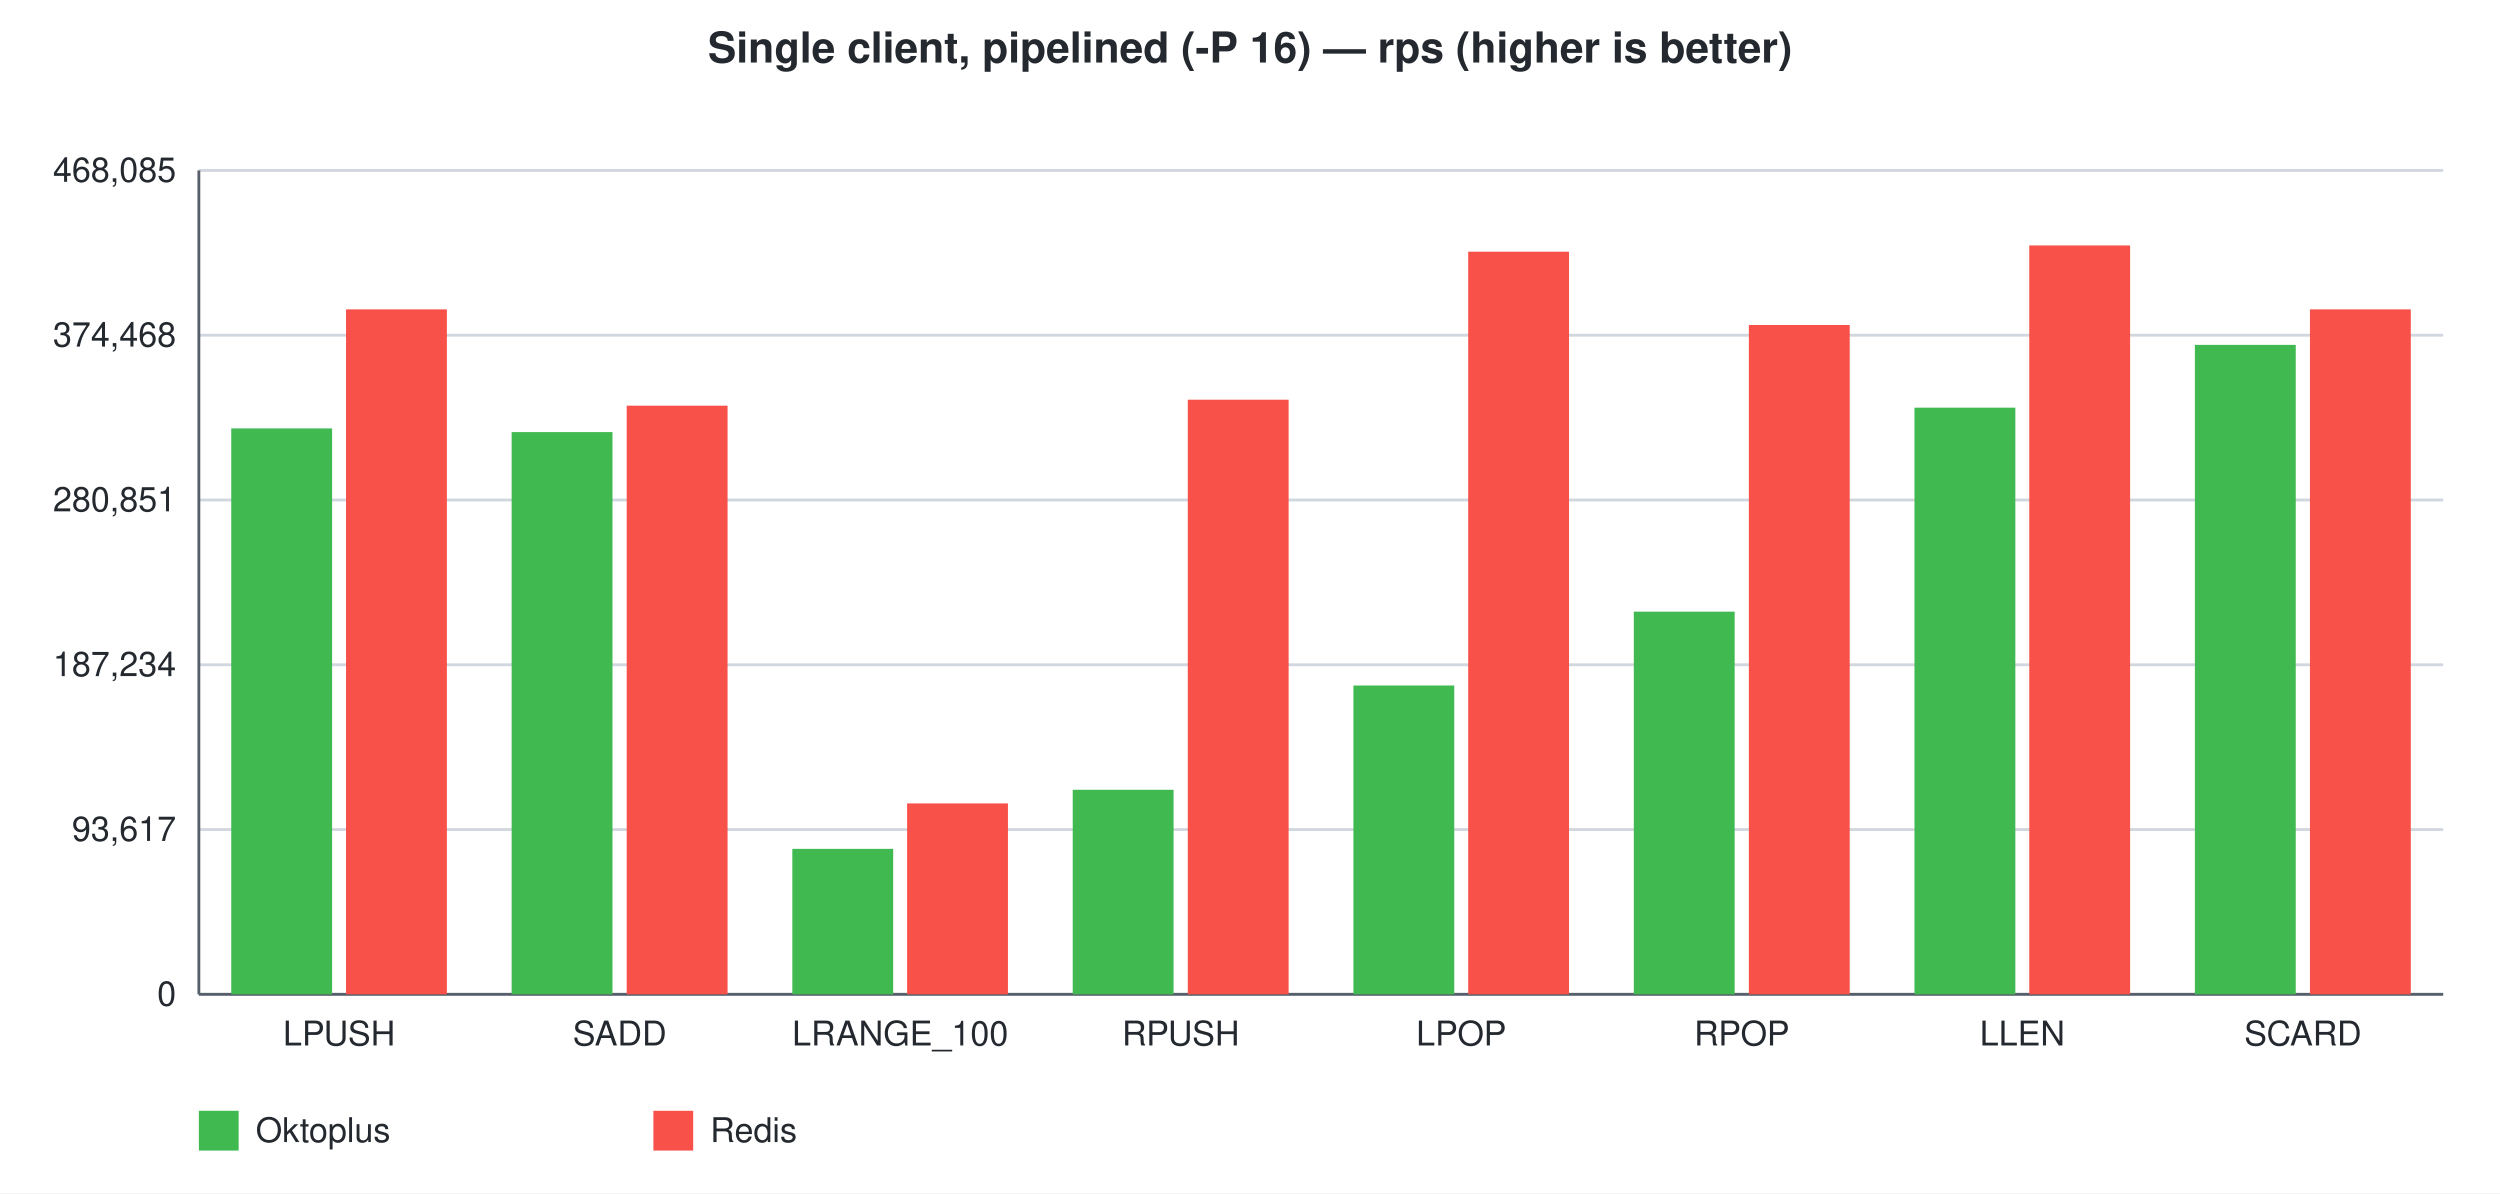
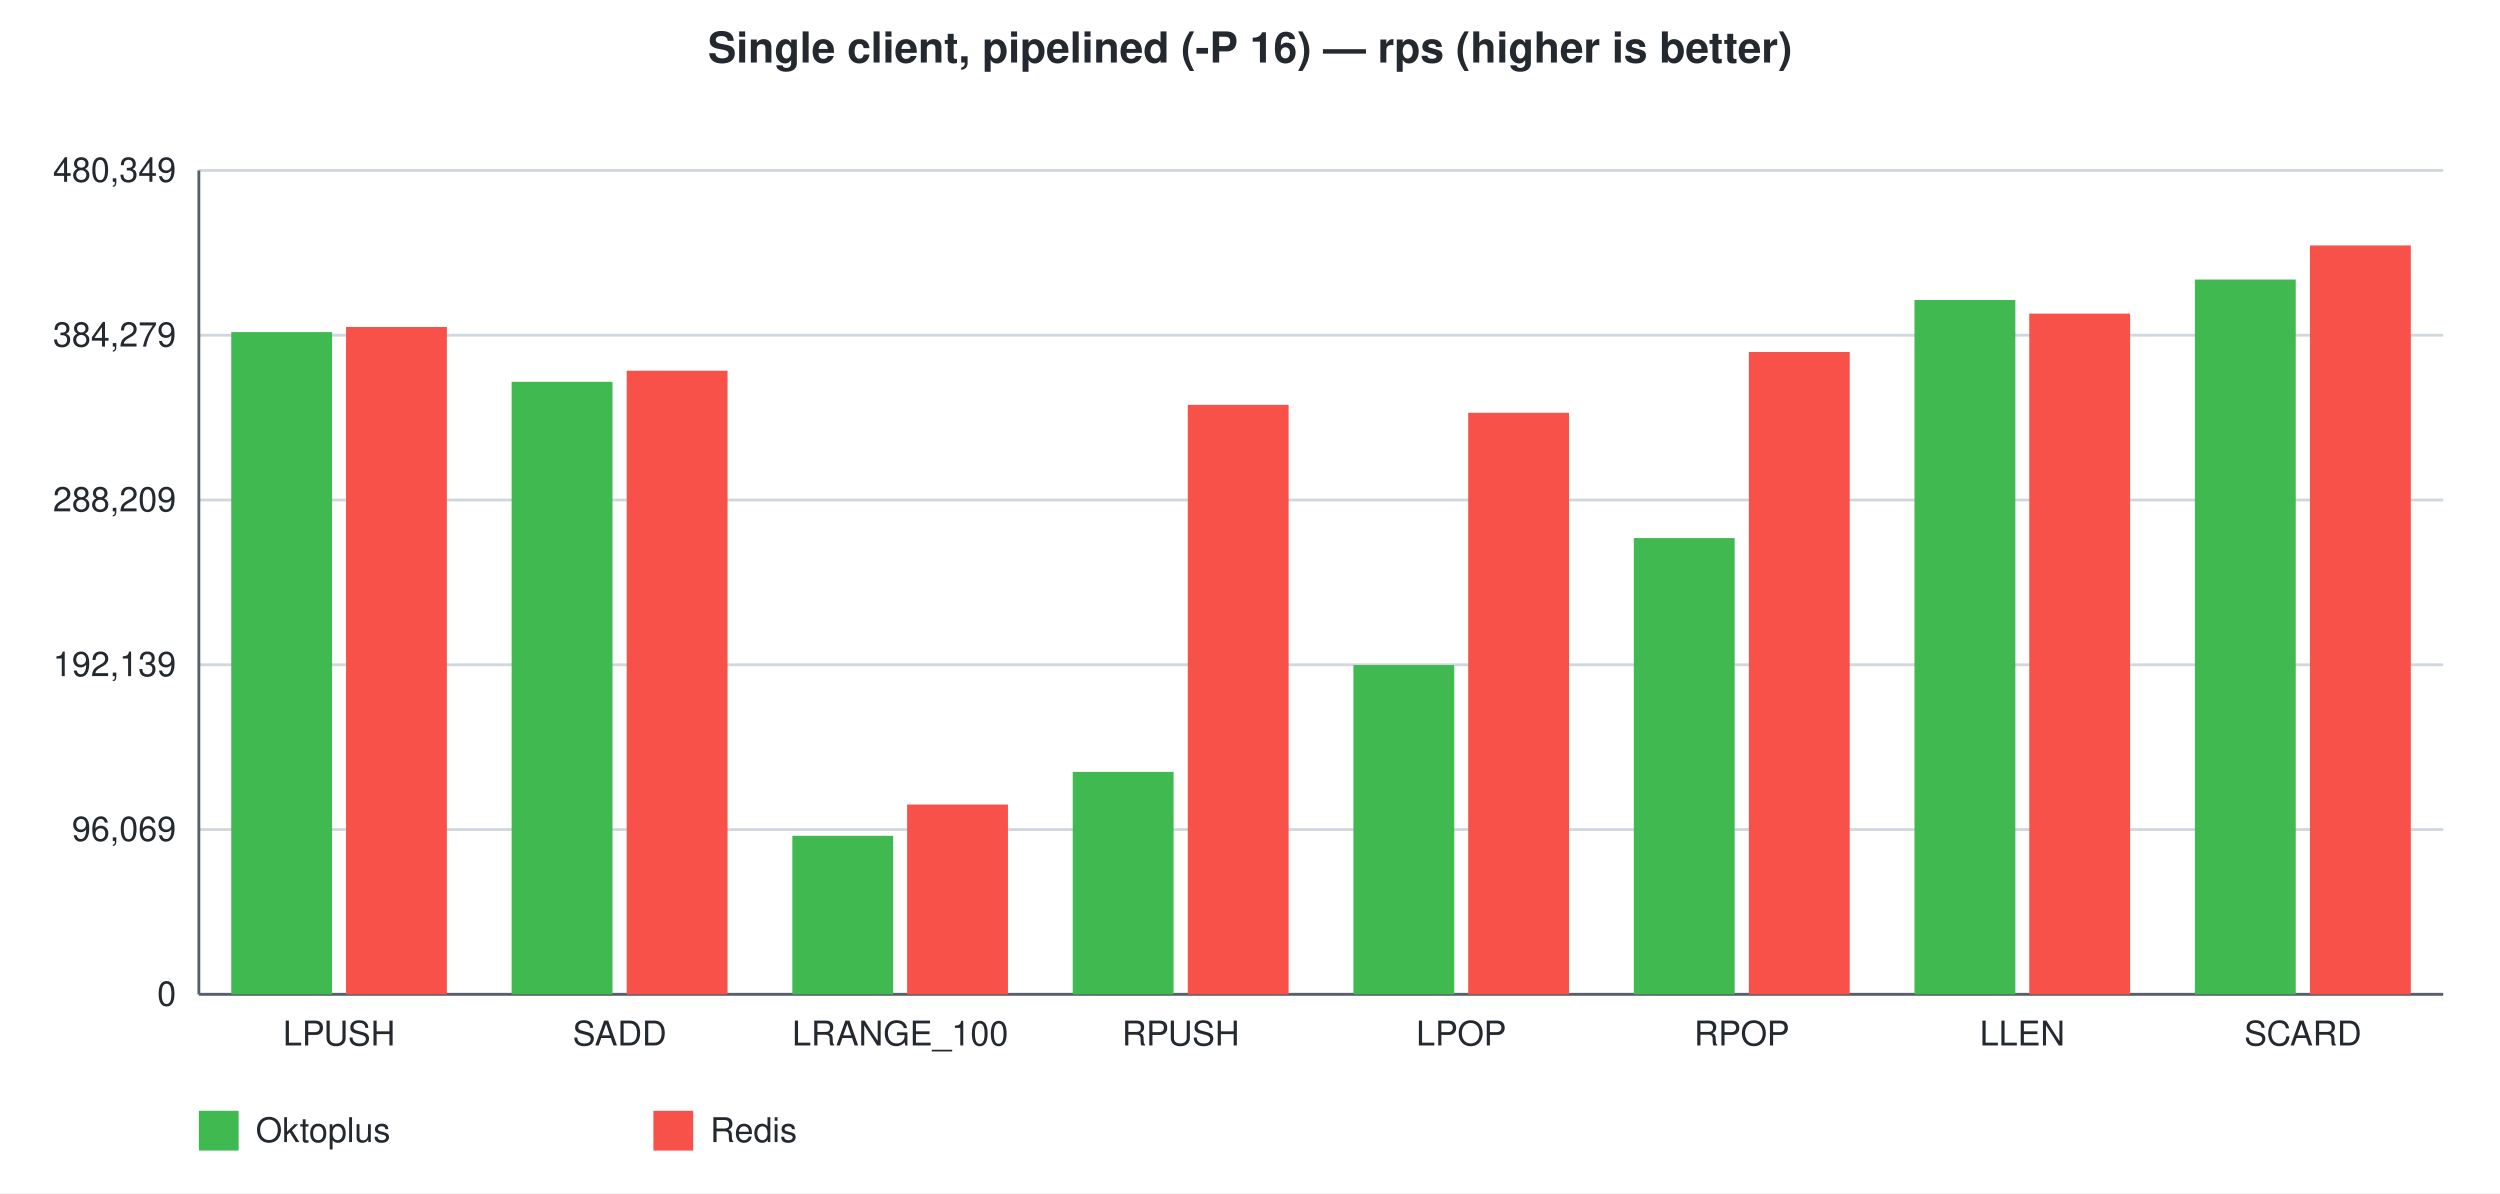
<svg xmlns="http://www.w3.org/2000/svg" width="880" height="420" viewBox="0 0 880 420" font-family="-apple-system, Segoe UI, Helvetica, Arial, sans-serif" font-size="12">
  <rect width="880" height="420" fill="#ffffff" />
  <text x="440.0" y="22" text-anchor="middle" fill="#24292f" font-size="15" font-weight="600">Single client, pipelined (-P 16) — rps (higher is better)</text>
  <line x1="70" y1="350.0" x2="860" y2="350.0" stroke="#d0d7de" stroke-width="1" />
  <text x="62" y="354.0" text-anchor="end" fill="#24292f">0</text>
  <line x1="70" y1="292.0" x2="860" y2="292.0" stroke="#d0d7de" stroke-width="1" />
-   <text x="62" y="296.0" text-anchor="end" fill="#24292f">93,617</text>
+   <text x="62" y="296.0" text-anchor="end" fill="#24292f">96,069</text>
  <line x1="70" y1="234.0" x2="860" y2="234.0" stroke="#d0d7de" stroke-width="1" />
-   <text x="62" y="238.0" text-anchor="end" fill="#24292f">187,234</text>
+   <text x="62" y="238.0" text-anchor="end" fill="#24292f">192,139</text>
  <line x1="70" y1="176.0" x2="860" y2="176.0" stroke="#d0d7de" stroke-width="1" />
-   <text x="62" y="180.0" text-anchor="end" fill="#24292f">280,851</text>
-   <line x1="70" y1="118" x2="860" y2="118" stroke="#d0d7de" stroke-width="1" />
-   <text x="62" y="122" text-anchor="end" fill="#24292f">374,468</text>
-   <line x1="70" y1="60" x2="860" y2="60" stroke="#d0d7de" stroke-width="1" />
-   <text x="62" y="64" text-anchor="end" fill="#24292f">468,085</text>
+   <text x="62" y="180.0" text-anchor="end" fill="#24292f">288,209</text>
+   <line x1="70" y1="118.0" x2="860" y2="118.0" stroke="#d0d7de" stroke-width="1" />
+   <text x="62" y="122.0" text-anchor="end" fill="#24292f">384,279</text>
+   <line x1="70" y1="60.0" x2="860" y2="60.0" stroke="#d0d7de" stroke-width="1" />
+   <text x="62" y="64.0" text-anchor="end" fill="#24292f">480,349</text>
  <line x1="70" y1="60" x2="70" y2="350" stroke="#57606a" stroke-width="1" />
  <line x1="70" y1="350" x2="860" y2="350" stroke="#57606a" stroke-width="1" />
  <text x="119.375" y="368" text-anchor="middle" fill="#24292f">LPUSH</text>
-   <rect x="81.4" y="150.8" width="35.5" height="199.2" fill="#3fb950" />
-   <rect x="121.8" y="108.9" width="35.5" height="241.1" fill="#f85149" />
+   <rect x="81.4" y="116.9" width="35.5" height="233.1" fill="#3fb950" />
+   <rect x="121.8" y="115.1" width="35.5" height="234.9" fill="#f85149" />
  <text x="218.125" y="368" text-anchor="middle" fill="#24292f">SADD</text>
-   <rect x="180.1" y="152.1" width="35.5" height="197.9" fill="#3fb950" />
-   <rect x="220.6" y="142.8" width="35.5" height="207.2" fill="#f85149" />
+   <rect x="180.1" y="134.4" width="35.5" height="215.6" fill="#3fb950" />
+   <rect x="220.6" y="130.5" width="35.5" height="219.5" fill="#f85149" />
  <text x="316.875" y="368" text-anchor="middle" fill="#24292f">LRANGE_100</text>
-   <rect x="278.9" y="298.8" width="35.5" height="51.2" fill="#3fb950" />
-   <rect x="319.3" y="282.8" width="35.5" height="67.2" fill="#f85149" />
+   <rect x="278.9" y="294.2" width="35.5" height="55.8" fill="#3fb950" />
+   <rect x="319.3" y="283.2" width="35.5" height="66.8" fill="#f85149" />
  <text x="415.625" y="368" text-anchor="middle" fill="#24292f">RPUSH</text>
-   <rect x="377.6" y="278.0" width="35.5" height="72.0" fill="#3fb950" />
-   <rect x="418.1" y="140.7" width="35.5" height="209.3" fill="#f85149" />
+   <rect x="377.6" y="271.7" width="35.5" height="78.3" fill="#3fb950" />
+   <rect x="418.1" y="142.5" width="35.5" height="207.5" fill="#f85149" />
  <text x="514.375" y="368" text-anchor="middle" fill="#24292f">LPOP</text>
-   <rect x="476.4" y="241.3" width="35.5" height="108.7" fill="#3fb950" />
-   <rect x="516.8" y="88.6" width="35.5" height="261.4" fill="#f85149" />
+   <rect x="476.4" y="234.1" width="35.5" height="115.9" fill="#3fb950" />
+   <rect x="516.8" y="145.3" width="35.5" height="204.7" fill="#f85149" />
  <text x="613.125" y="368" text-anchor="middle" fill="#24292f">RPOP</text>
-   <rect x="575.1" y="215.3" width="35.5" height="134.7" fill="#3fb950" />
-   <rect x="615.6" y="114.4" width="35.5" height="235.6" fill="#f85149" />
+   <rect x="575.1" y="189.4" width="35.5" height="160.6" fill="#3fb950" />
+   <rect x="615.6" y="123.9" width="35.5" height="226.1" fill="#f85149" />
  <text x="711.875" y="368" text-anchor="middle" fill="#24292f">LLEN</text>
-   <rect x="673.9" y="143.5" width="35.5" height="206.5" fill="#3fb950" />
-   <rect x="714.3" y="86.4" width="35.5" height="263.6" fill="#f85149" />
+   <rect x="673.9" y="105.6" width="35.5" height="244.4" fill="#3fb950" />
+   <rect x="714.3" y="110.4" width="35.5" height="239.6" fill="#f85149" />
  <text x="810.625" y="368" text-anchor="middle" fill="#24292f">SCARD</text>
-   <rect x="772.6" y="121.4" width="35.5" height="228.6" fill="#3fb950" />
-   <rect x="813.1" y="108.9" width="35.5" height="241.1" fill="#f85149" />
+   <rect x="772.6" y="98.4" width="35.5" height="251.6" fill="#3fb950" />
+   <rect x="813.1" y="86.4" width="35.5" height="263.6" fill="#f85149" />
  <rect x="70" y="391" width="14" height="14" fill="#3fb950" />
  <text x="90" y="402" fill="#24292f">Oktoplus</text>
  <rect x="230" y="391" width="14" height="14" fill="#f85149" />
  <text x="250" y="402" fill="#24292f">Redis</text>
</svg>
